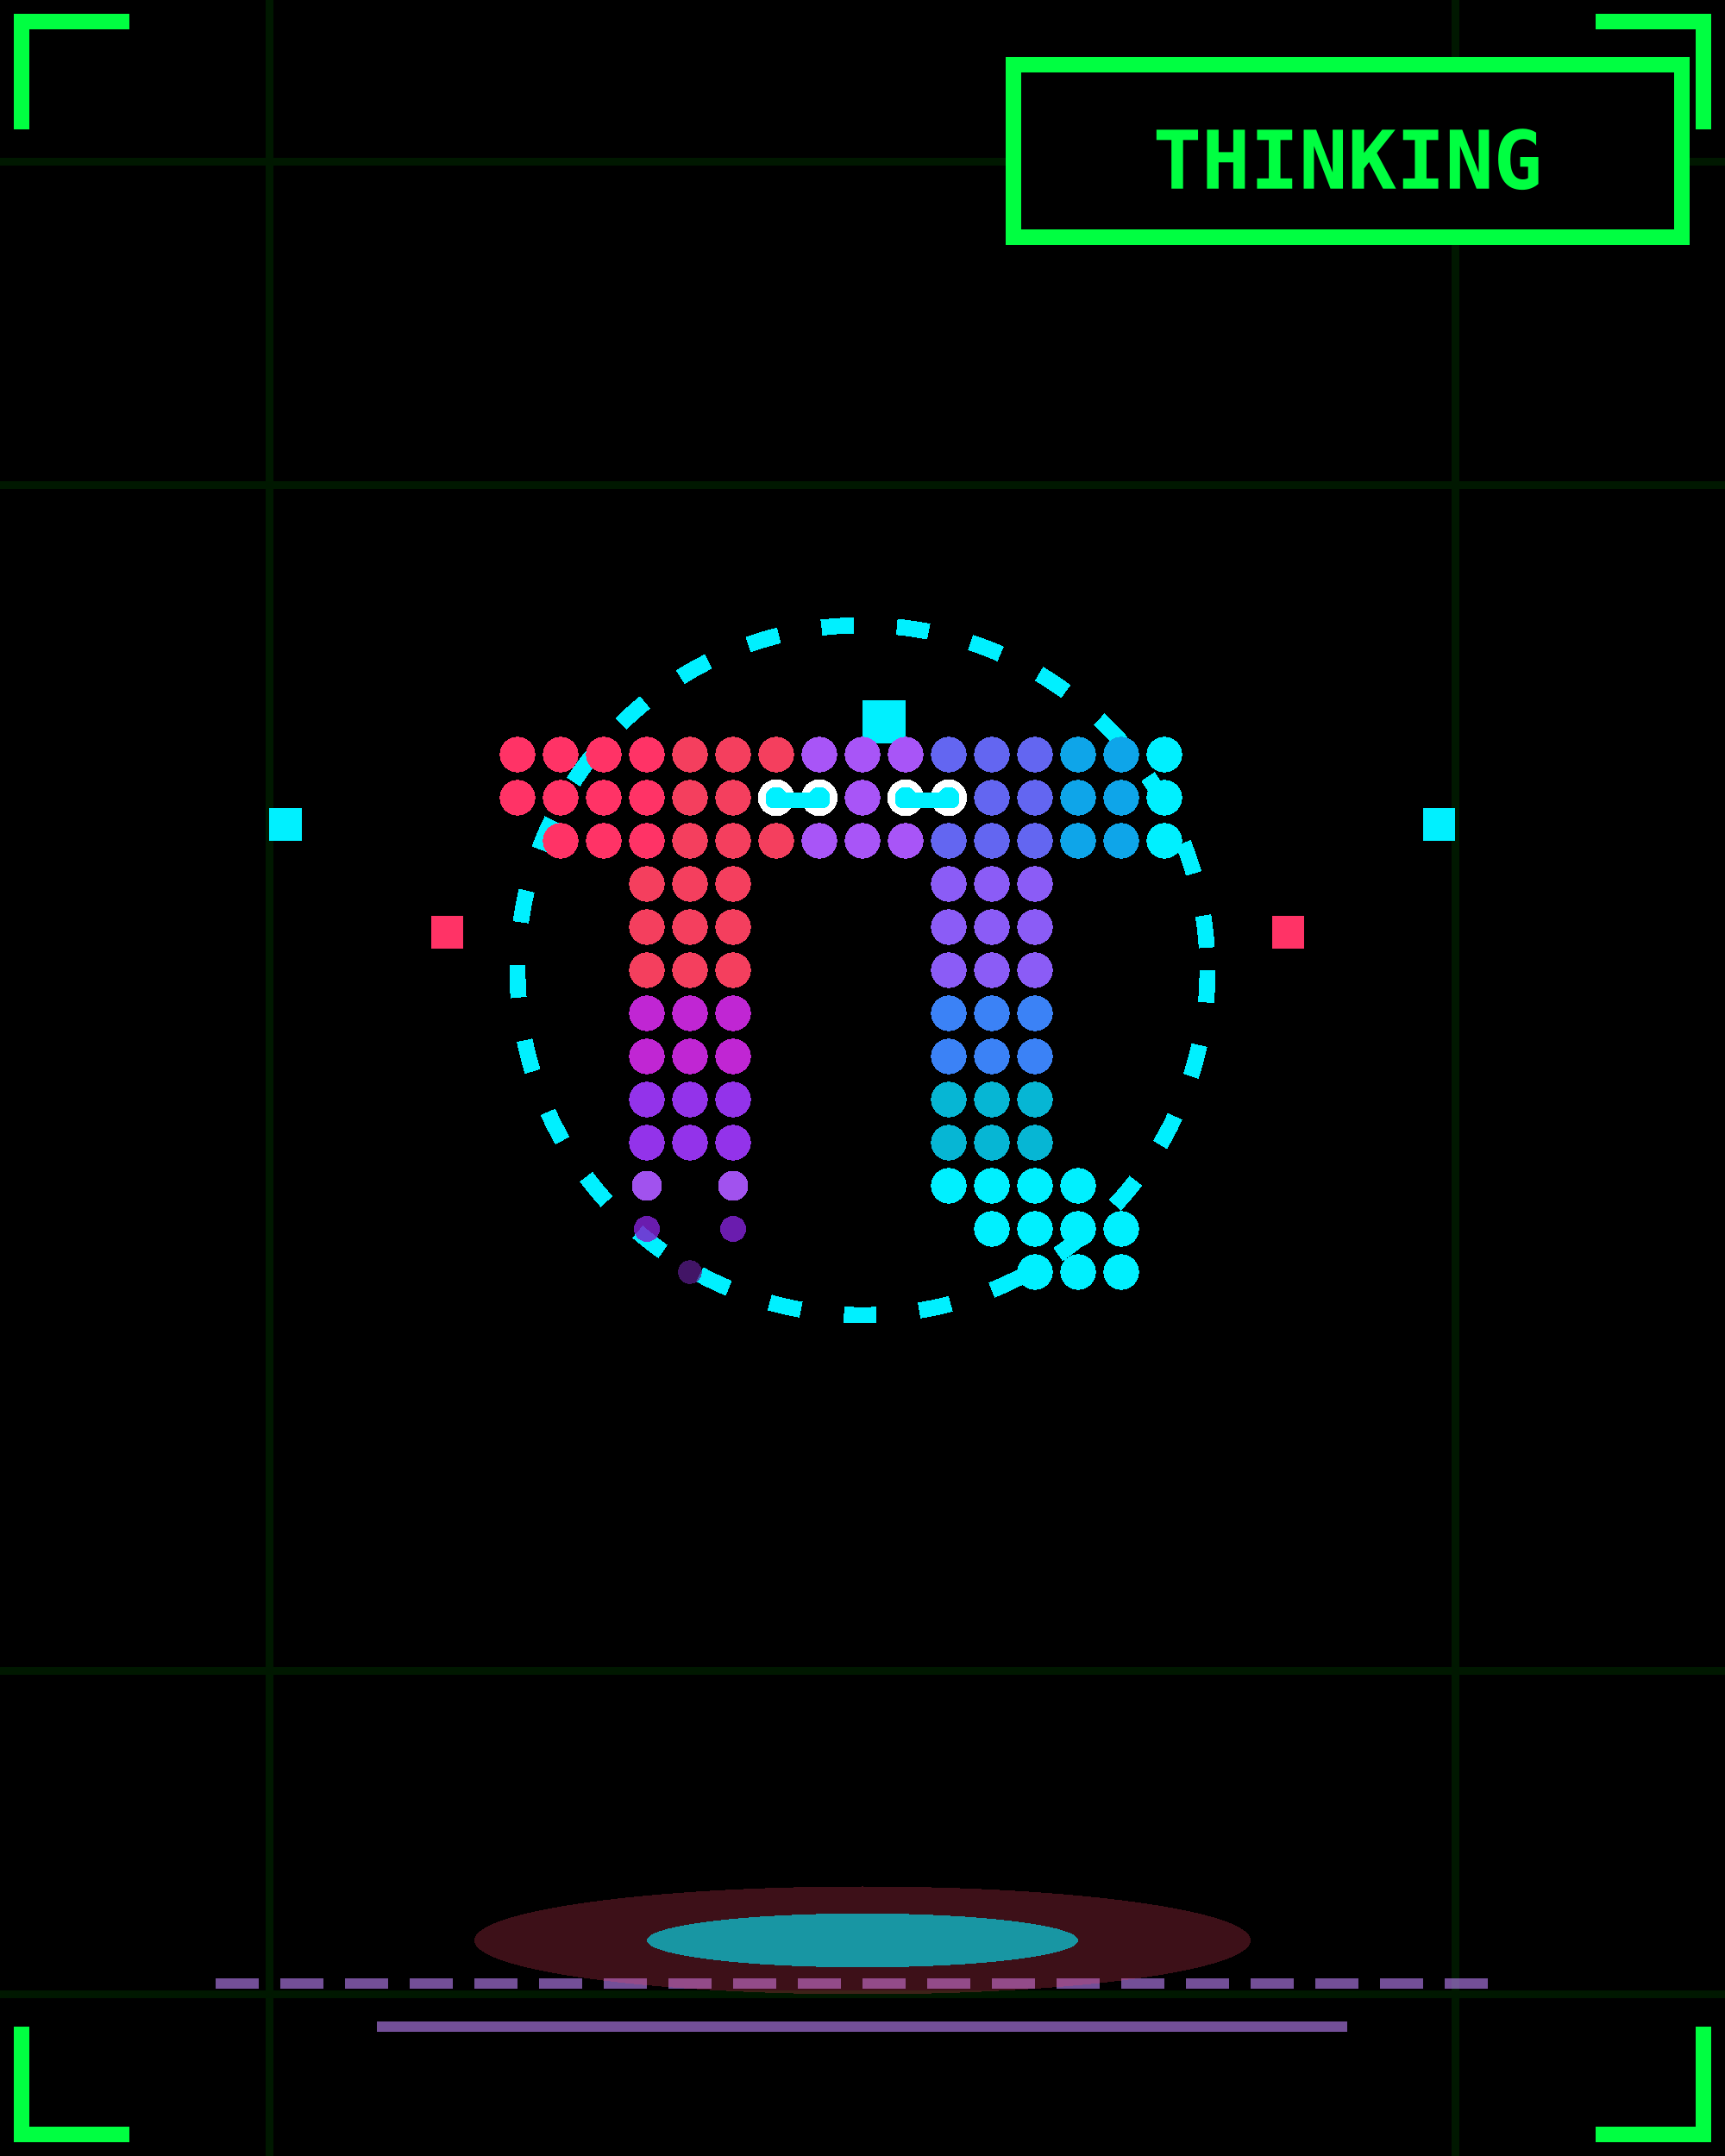
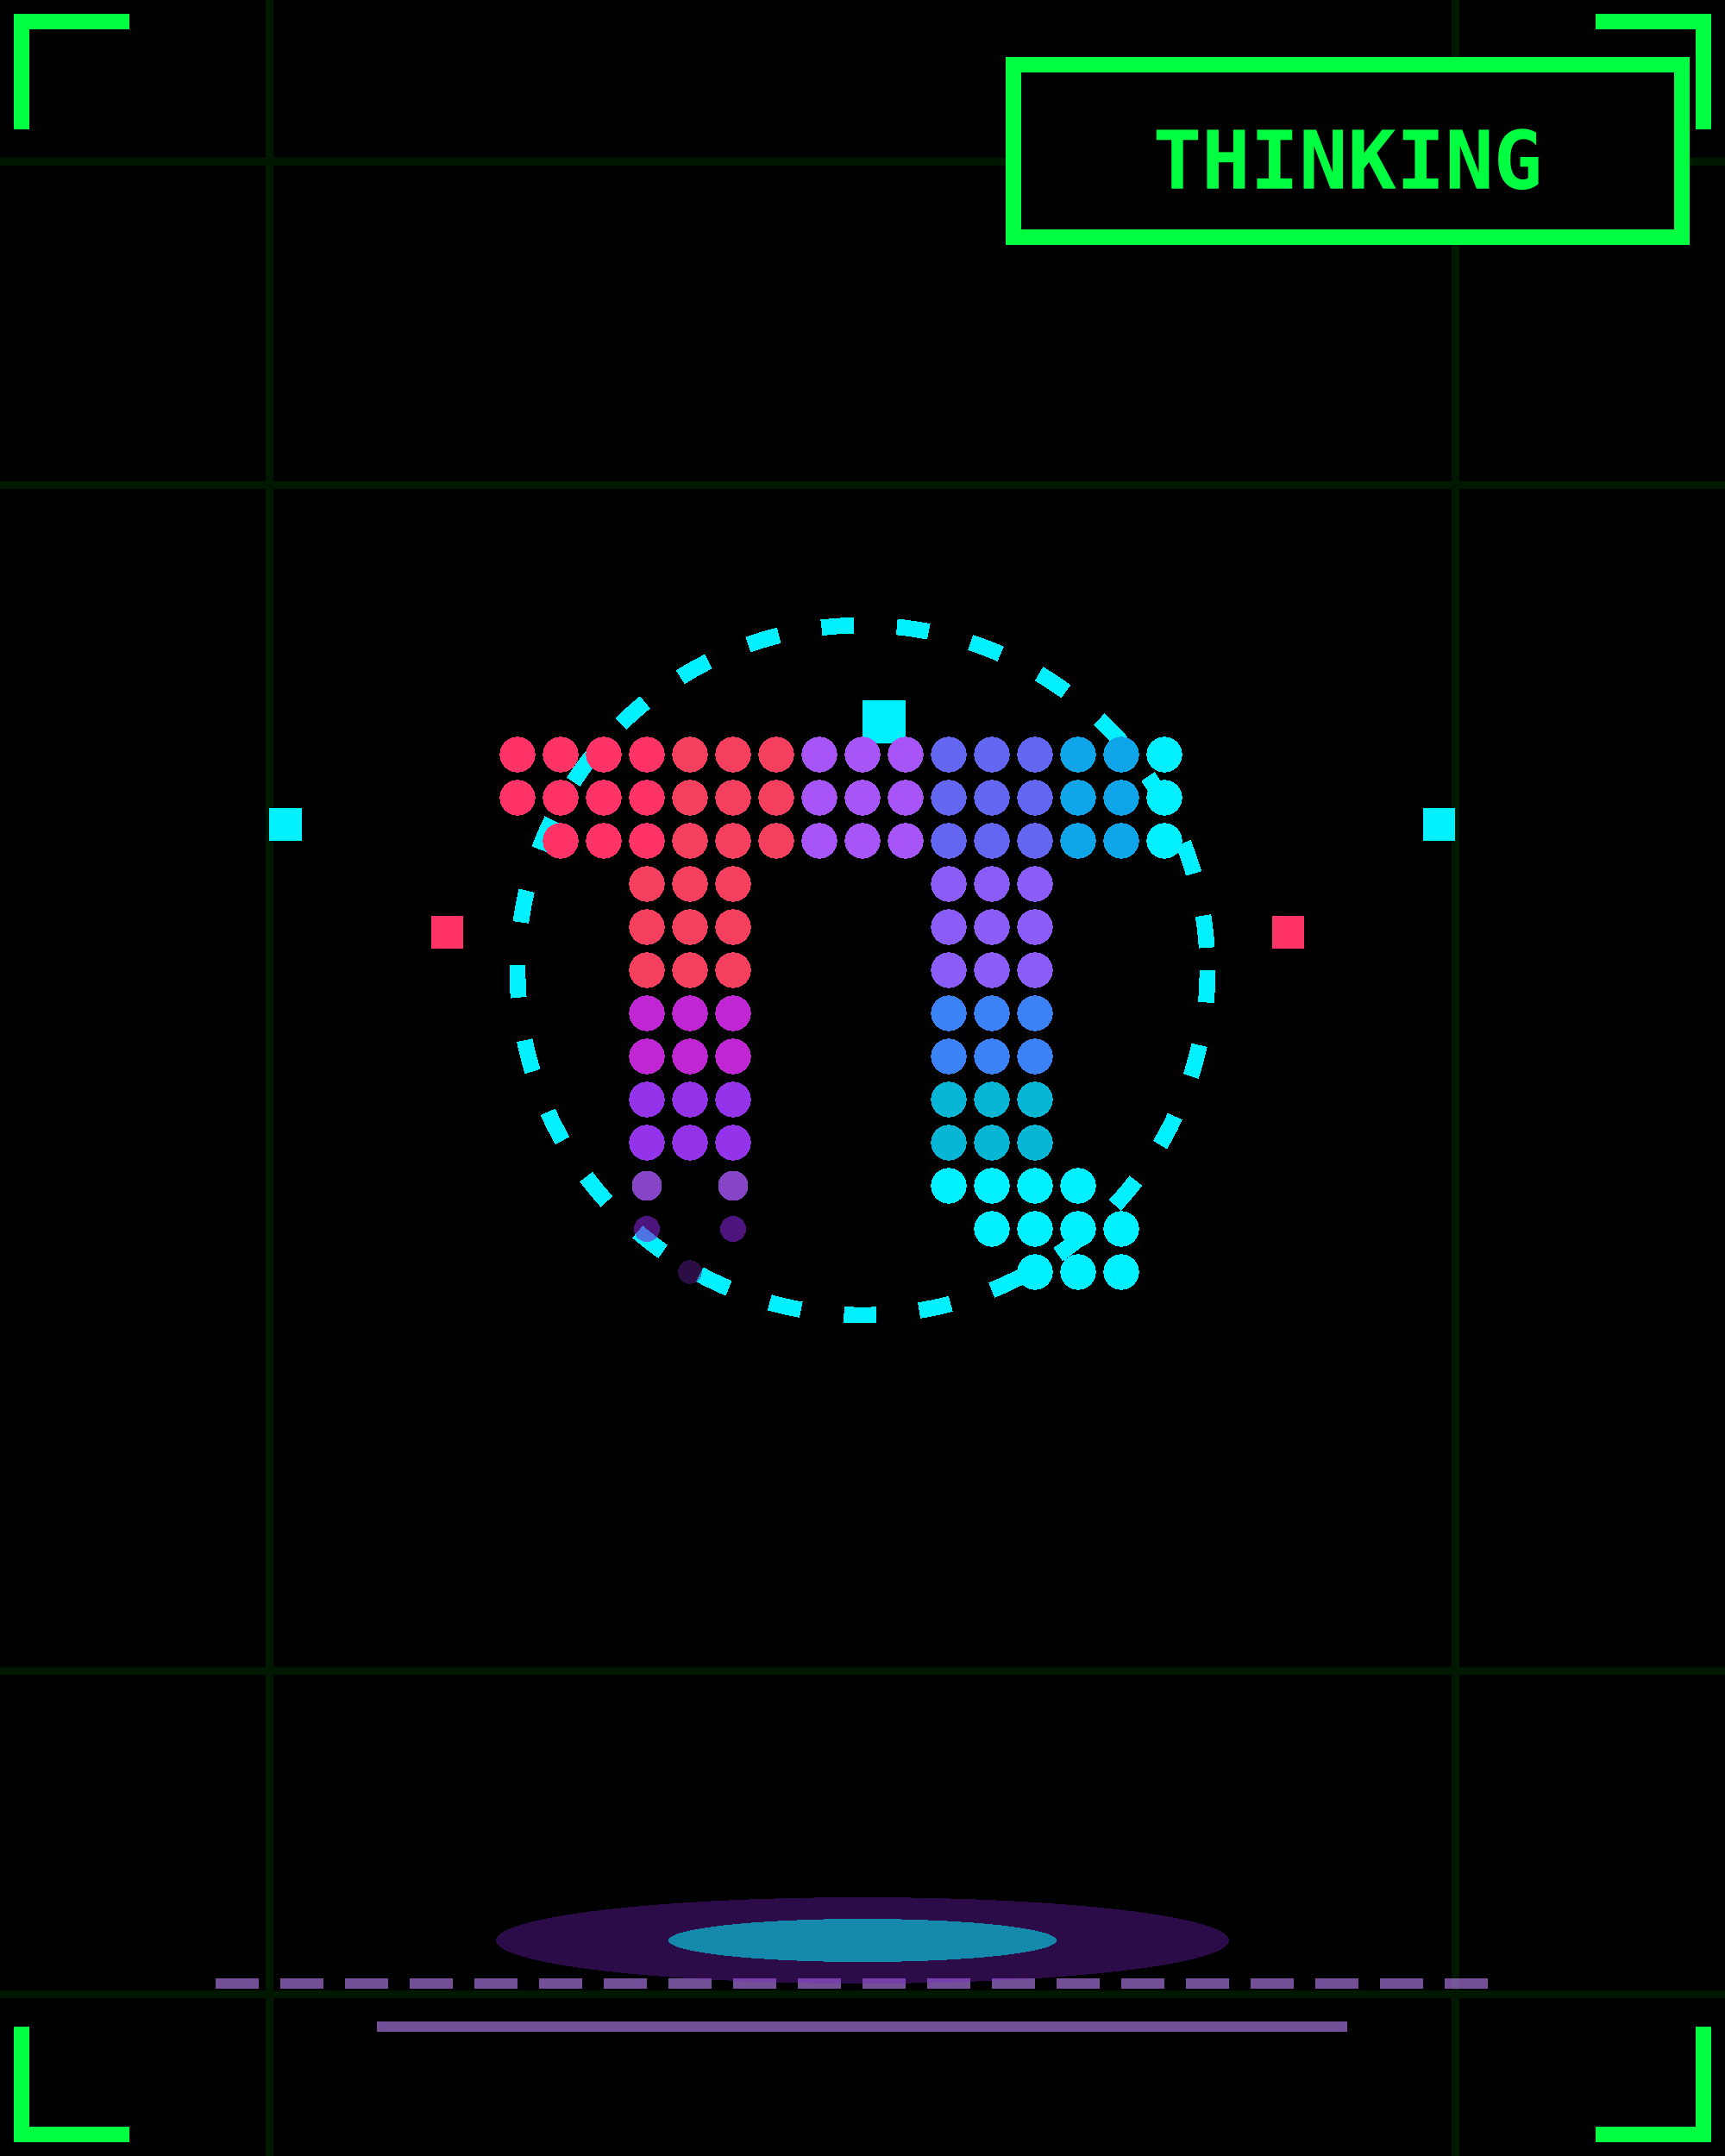
<svg xmlns="http://www.w3.org/2000/svg" viewBox="0 0 160 200" width="100%" height="100%" preserveAspectRatio="none" shape-rendering="crispEdges">
  <defs>
    <linearGradient id="piCrossbarGrad" x1="0%" y1="0%" x2="100%" y2="0%">
      <stop offset="0%" stop-color="#ff3366" />
      <stop offset="25%" stop-color="#f43f5e" />
      <stop offset="55%" stop-color="#9333ea" />
      <stop offset="85%" stop-color="#3b82f6" />
      <stop offset="100%" stop-color="#00f0ff" />
    </linearGradient>
    <linearGradient id="piLeftLegGrad" x1="0%" y1="0%" x2="0%" y2="100%">
      <stop offset="0%" stop-color="#f43f5e" />
      <stop offset="45%" stop-color="#c026d3" />
      <stop offset="85%" stop-color="#7e22ce" />
      <stop offset="100%" stop-color="#4c1d95" />
    </linearGradient>
    <linearGradient id="piRightLegGrad" x1="0%" y1="0%" x2="50%" y2="100%">
      <stop offset="0%" stop-color="#9333ea" />
      <stop offset="35%" stop-color="#4f46e5" />
      <stop offset="70%" stop-color="#0284c7" />
      <stop offset="100%" stop-color="#00f0ff" />
    </linearGradient>
    <pattern id="piHalftone" x="0" y="0" width="3" height="3" patternUnits="userSpaceOnUse">
      <rect width="3" height="3" fill="#2e1065" />
      <rect x="0" y="0" width="1.2" height="1.2" fill="#c084fc" />
      <rect x="1.5" y="1.5" width="1.2" height="1.2" fill="#e879f9" />
    </pattern>
  </defs>
  <style>
    @keyframes psychicPulse { 0% { transform: scale(0.6); opacity: 0.8; } 50% { opacity: 0.3; } 100% { transform: scale(1.6); opacity: 0; } }
    @keyframes levitateFloat { 0%, 100% { transform: translateY(0px); } 50% { transform: translateY(-6px); } }
    @keyframes thoughtParticle1 { 0% { transform: translateY(0px); opacity: 0; } 40% { opacity: 1; } 100% { transform: translateY(-70px); opacity: 0; } }
    @keyframes thoughtParticle2 { 0% { transform: translateY(0px); opacity: 0; } 40% { opacity: 1; } 100% { transform: translateY(-70px); opacity: 0; } }

    .mascot-thinking { animation: levitateFloat 2s steps(4) infinite; transform-origin: 80px 100px; }
    .psychic-1 { animation: psychicPulse 1.8s steps(4) infinite; transform-origin: 80px 90px; }
    .psychic-2 { animation: psychicPulse 1.8s steps(4) infinite 0.9s; transform-origin: 80px 90px; }
    .tp-1 { animation: thoughtParticle1 2.2s steps(6) infinite; }
    .tp-2 { animation: thoughtParticle2 2.6s steps(6) infinite 1.1s; }
  </style>
  <rect width="160" height="200" fill="#000000" />
  <g stroke="#003b00" stroke-width="0.75" opacity="0.4">
    <line x1="0" y1="15" x2="160" y2="15" />
    <line x1="0" y1="45" x2="160" y2="45" />
    <line x1="0" y1="155" x2="160" y2="155" />
    <line x1="0" y1="185" x2="160" y2="185" />
    <line x1="25" y1="0" x2="25" y2="200" />
    <line x1="135" y1="0" x2="135" y2="200" />
  </g>
  <g stroke="#00ff41" stroke-width="1.5" fill="none">
    <path d="M2,12 L2,2 L12,2" />
    <path d="M158,12 L158,2 L148,2" />
    <path d="M2,188 L2,198 L12,198" />
    <path d="M158,188 L158,198 L148,198" />
  </g>
  <g transform="translate(94, 6)">
    <rect width="62" height="16" fill="#000000" stroke="#00ff41" stroke-width="1.5" />
    <text x="31" y="11.5" font-family="'Fira Code', monospace" font-size="7.5" font-weight="900" fill="#00ff41" text-anchor="middle">THINKING</text>
  </g>
  <g fill="none" stroke-width="1.5" stroke-dasharray="3,4">
    <circle cx="80" cy="90" r="32" stroke="#ff3366" class="psychic-1" />
    <circle cx="80" cy="90" r="32" stroke="#00f0ff" class="psychic-2" />
  </g>
  <g class="tp-1" fill="#00f0ff" transform="translate(0, 75)">
    <rect x="25" y="0" width="3" height="3" />
    <rect x="132" y="0" width="3" height="3" />
    <rect x="80" y="-10" width="4" height="4" />
  </g>
  <g class="tp-2" fill="#ff3366" transform="translate(0, 85)">
    <rect x="40" y="0" width="3" height="3" />
    <rect x="118" y="0" width="3" height="3" />
  </g>
  <g opacity="0.6" stroke="#c084fc" stroke-width="1">
    <line x1="20" y1="184" x2="140" y2="184" stroke-dasharray="4,2" />
    <line x1="35" y1="188" x2="125" y2="188" />
  </g>
-   <ellipse cx="80" cy="180" rx="36" ry="5" fill="#f43f5e" opacity="0.25" />
-   <ellipse cx="80" cy="180" rx="20" ry="2.5" fill="#00f0ff" opacity="0.6" />
+   <ellipse cx="80" cy="180" rx="34" ry="4" fill="#7e22ce" opacity="0.35" />
+   <ellipse cx="80" cy="180" rx="18" ry="2" fill="#00f0ff" opacity="0.55" />
  <g class="mascot-thinking">
-     <g class="eye-open">
-       <circle cx="48" cy="70" r="1.65" fill="#ff3366" />
-       <circle cx="48" cy="74" r="1.65" fill="#ff3366" />
-       <circle cx="52" cy="70" r="1.65" fill="#ff3366" />
-       <circle cx="52" cy="74" r="1.65" fill="#ff3366" />
-       <circle cx="52" cy="78" r="1.65" fill="#ff3366" />
-       <circle cx="56" cy="70" r="1.65" fill="#ff3366" />
-       <circle cx="56" cy="74" r="1.65" fill="#ff3366" />
-       <circle cx="56" cy="78" r="1.65" fill="#ff3366" />
-       <circle cx="60" cy="70" r="1.65" fill="#ff3366" />
-       <circle cx="60" cy="74" r="1.65" fill="#ff3366" />
-       <circle cx="60" cy="78" r="1.65" fill="#ff3366" />
-       <circle cx="64" cy="70" r="1.65" fill="#f43f5e" />
-       <circle cx="64" cy="74" r="1.65" fill="#f43f5e" />
-       <circle cx="64" cy="78" r="1.65" fill="#f43f5e" />
-       <circle cx="68" cy="70" r="1.65" fill="#f43f5e" />
-       <circle cx="68" cy="74" r="1.65" fill="#f43f5e" />
-       <circle cx="68" cy="78" r="1.65" fill="#f43f5e" />
-       <circle cx="72" cy="70" r="1.65" fill="#f43f5e" />
-       <circle cx="72" cy="78" r="1.65" fill="#f43f5e" />
-       <circle cx="76" cy="70" r="1.65" fill="#a855f7" />
-       <circle cx="76" cy="78" r="1.65" fill="#a855f7" />
-       <circle cx="80" cy="70" r="1.65" fill="#a855f7" />
-       <circle cx="80" cy="74" r="1.65" fill="#a855f7" />
-       <circle cx="80" cy="78" r="1.65" fill="#a855f7" />
-       <circle cx="84" cy="70" r="1.65" fill="#a855f7" />
-       <circle cx="84" cy="78" r="1.65" fill="#a855f7" />
-       <circle cx="88" cy="70" r="1.65" fill="#6366f1" />
-       <circle cx="88" cy="78" r="1.65" fill="#6366f1" />
-       <circle cx="92" cy="70" r="1.65" fill="#6366f1" />
-       <circle cx="92" cy="74" r="1.65" fill="#6366f1" />
-       <circle cx="92" cy="78" r="1.65" fill="#6366f1" />
-       <circle cx="96" cy="70" r="1.65" fill="#6366f1" />
-       <circle cx="96" cy="74" r="1.65" fill="#6366f1" />
-       <circle cx="96" cy="78" r="1.65" fill="#6366f1" />
-       <circle cx="100" cy="70" r="1.65" fill="#0ea5e9" />
-       <circle cx="100" cy="74" r="1.65" fill="#0ea5e9" />
-       <circle cx="100" cy="78" r="1.65" fill="#0ea5e9" />
-       <circle cx="104" cy="70" r="1.65" fill="#0ea5e9" />
-       <circle cx="104" cy="74" r="1.65" fill="#0ea5e9" />
-       <circle cx="104" cy="78" r="1.65" fill="#0ea5e9" />
-       <circle cx="108" cy="70" r="1.65" fill="#00f0ff" />
-       <circle cx="108" cy="74" r="1.65" fill="#00f0ff" />
-       <circle cx="108" cy="78" r="1.65" fill="#00f0ff" />
-       <circle cx="60" cy="82" r="1.65" fill="#f43f5e" />
-       <circle cx="64" cy="82" r="1.65" fill="#f43f5e" />
-       <circle cx="68" cy="82" r="1.65" fill="#f43f5e" />
-       <circle cx="60" cy="86" r="1.65" fill="#f43f5e" />
-       <circle cx="64" cy="86" r="1.65" fill="#f43f5e" />
-       <circle cx="68" cy="86" r="1.65" fill="#f43f5e" />
-       <circle cx="60" cy="90" r="1.65" fill="#f43f5e" />
-       <circle cx="64" cy="90" r="1.65" fill="#f43f5e" />
-       <circle cx="68" cy="90" r="1.65" fill="#f43f5e" />
-       <circle cx="60" cy="94" r="1.65" fill="#c026d3" />
-       <circle cx="64" cy="94" r="1.65" fill="#c026d3" />
-       <circle cx="68" cy="94" r="1.65" fill="#c026d3" />
-       <circle cx="60" cy="98" r="1.65" fill="#c026d3" />
-       <circle cx="64" cy="98" r="1.65" fill="#c026d3" />
-       <circle cx="68" cy="98" r="1.65" fill="#c026d3" />
-       <circle cx="60" cy="102" r="1.65" fill="#9333ea" />
-       <circle cx="64" cy="102" r="1.65" fill="#9333ea" />
-       <circle cx="68" cy="102" r="1.65" fill="#9333ea" />
-       <circle cx="60" cy="106" r="1.65" fill="#9333ea" />
-       <circle cx="64" cy="106" r="1.65" fill="#9333ea" />
-       <circle cx="68" cy="106" r="1.65" fill="#9333ea" />
-       <circle cx="60" cy="110" r="1.4" fill="#a855f7" opacity="0.8" />
-       <circle cx="68" cy="110" r="1.4" fill="#a855f7" opacity="0.8" />
-       <circle cx="60" cy="114" r="1.2" fill="#7e22ce" opacity="0.6" />
-       <circle cx="68" cy="114" r="1.2" fill="#7e22ce" opacity="0.6" />
-       <circle cx="64" cy="118" r="1.1" fill="#581c87" opacity="0.5" />
-       <circle cx="88" cy="82" r="1.65" fill="#8b5cf6" />
-       <circle cx="92" cy="82" r="1.65" fill="#8b5cf6" />
-       <circle cx="96" cy="82" r="1.65" fill="#8b5cf6" />
-       <circle cx="88" cy="86" r="1.65" fill="#8b5cf6" />
-       <circle cx="92" cy="86" r="1.65" fill="#8b5cf6" />
-       <circle cx="96" cy="86" r="1.65" fill="#8b5cf6" />
-       <circle cx="88" cy="90" r="1.65" fill="#8b5cf6" />
-       <circle cx="92" cy="90" r="1.65" fill="#8b5cf6" />
-       <circle cx="96" cy="90" r="1.65" fill="#8b5cf6" />
-       <circle cx="88" cy="94" r="1.65" fill="#3b82f6" />
-       <circle cx="92" cy="94" r="1.65" fill="#3b82f6" />
-       <circle cx="96" cy="94" r="1.65" fill="#3b82f6" />
-       <circle cx="88" cy="98" r="1.65" fill="#3b82f6" />
-       <circle cx="92" cy="98" r="1.65" fill="#3b82f6" />
-       <circle cx="96" cy="98" r="1.65" fill="#3b82f6" />
-       <circle cx="88" cy="102" r="1.65" fill="#06b6d4" />
-       <circle cx="92" cy="102" r="1.65" fill="#06b6d4" />
-       <circle cx="96" cy="102" r="1.65" fill="#06b6d4" />
-       <circle cx="88" cy="106" r="1.65" fill="#06b6d4" />
-       <circle cx="92" cy="106" r="1.65" fill="#06b6d4" />
-       <circle cx="96" cy="106" r="1.65" fill="#06b6d4" />
-       <circle cx="88" cy="110" r="1.65" fill="#00f0ff" />
-       <circle cx="92" cy="110" r="1.65" fill="#00f0ff" />
-       <circle cx="96" cy="110" r="1.65" fill="#00f0ff" />
-       <circle cx="100" cy="110" r="1.65" fill="#00f0ff" />
-       <circle cx="92" cy="114" r="1.65" fill="#00f0ff" />
-       <circle cx="96" cy="114" r="1.65" fill="#00f0ff" />
-       <circle cx="100" cy="114" r="1.65" fill="#00f0ff" />
-       <circle cx="104" cy="114" r="1.65" fill="#00f0ff" />
-       <circle cx="96" cy="118" r="1.65" fill="#00f0ff" />
-       <circle cx="100" cy="118" r="1.65" fill="#00f0ff" />
-       <circle cx="104" cy="118" r="1.65" fill="#00f0ff" />
-       <circle cx="72" cy="74" r="1.7" fill="#ffffff" />
-       <circle cx="72" cy="74" r="1" fill="#00f0ff" />
-       <circle cx="76" cy="74" r="1.7" fill="#ffffff" />
-       <circle cx="76" cy="74" r="1" fill="#00f0ff" />
-       <circle cx="84" cy="74" r="1.7" fill="#ffffff" />
-       <circle cx="84" cy="74" r="1" fill="#00f0ff" />
-       <circle cx="88" cy="74" r="1.7" fill="#ffffff" />
-       <circle cx="88" cy="74" r="1" fill="#00f0ff" />
-     </g>
-     <g class="eye-closed">
-       <circle cx="48" cy="70" r="1.65" fill="#ff3366" />
-       <circle cx="48" cy="74" r="1.65" fill="#ff3366" />
-       <circle cx="52" cy="70" r="1.65" fill="#ff3366" />
-       <circle cx="52" cy="74" r="1.65" fill="#ff3366" />
-       <circle cx="52" cy="78" r="1.65" fill="#ff3366" />
-       <circle cx="56" cy="70" r="1.65" fill="#ff3366" />
-       <circle cx="56" cy="74" r="1.65" fill="#ff3366" />
-       <circle cx="56" cy="78" r="1.65" fill="#ff3366" />
-       <circle cx="60" cy="70" r="1.65" fill="#ff3366" />
-       <circle cx="60" cy="74" r="1.65" fill="#ff3366" />
-       <circle cx="60" cy="78" r="1.65" fill="#ff3366" />
-       <circle cx="64" cy="70" r="1.65" fill="#f43f5e" />
-       <circle cx="64" cy="74" r="1.65" fill="#f43f5e" />
-       <circle cx="64" cy="78" r="1.65" fill="#f43f5e" />
-       <circle cx="68" cy="70" r="1.65" fill="#f43f5e" />
-       <circle cx="68" cy="74" r="1.65" fill="#f43f5e" />
-       <circle cx="68" cy="78" r="1.65" fill="#f43f5e" />
-       <circle cx="72" cy="70" r="1.65" fill="#f43f5e" />
-       <circle cx="72" cy="78" r="1.65" fill="#f43f5e" />
-       <circle cx="76" cy="70" r="1.65" fill="#a855f7" />
-       <circle cx="76" cy="78" r="1.65" fill="#a855f7" />
-       <circle cx="80" cy="70" r="1.65" fill="#a855f7" />
-       <circle cx="80" cy="74" r="1.65" fill="#a855f7" />
-       <circle cx="80" cy="78" r="1.65" fill="#a855f7" />
-       <circle cx="84" cy="70" r="1.65" fill="#a855f7" />
-       <circle cx="84" cy="78" r="1.65" fill="#a855f7" />
-       <circle cx="88" cy="70" r="1.65" fill="#6366f1" />
-       <circle cx="88" cy="78" r="1.65" fill="#6366f1" />
-       <circle cx="92" cy="70" r="1.65" fill="#6366f1" />
-       <circle cx="92" cy="74" r="1.65" fill="#6366f1" />
-       <circle cx="92" cy="78" r="1.65" fill="#6366f1" />
-       <circle cx="96" cy="70" r="1.65" fill="#6366f1" />
-       <circle cx="96" cy="74" r="1.65" fill="#6366f1" />
-       <circle cx="96" cy="78" r="1.65" fill="#6366f1" />
-       <circle cx="100" cy="70" r="1.65" fill="#0ea5e9" />
-       <circle cx="100" cy="74" r="1.65" fill="#0ea5e9" />
-       <circle cx="100" cy="78" r="1.65" fill="#0ea5e9" />
-       <circle cx="104" cy="70" r="1.65" fill="#0ea5e9" />
-       <circle cx="104" cy="74" r="1.65" fill="#0ea5e9" />
-       <circle cx="104" cy="78" r="1.65" fill="#0ea5e9" />
-       <circle cx="108" cy="70" r="1.65" fill="#00f0ff" />
-       <circle cx="108" cy="74" r="1.65" fill="#00f0ff" />
-       <circle cx="108" cy="78" r="1.65" fill="#00f0ff" />
-       <circle cx="60" cy="82" r="1.65" fill="#f43f5e" />
-       <circle cx="64" cy="82" r="1.65" fill="#f43f5e" />
-       <circle cx="68" cy="82" r="1.65" fill="#f43f5e" />
-       <circle cx="60" cy="86" r="1.65" fill="#f43f5e" />
-       <circle cx="64" cy="86" r="1.65" fill="#f43f5e" />
-       <circle cx="68" cy="86" r="1.65" fill="#f43f5e" />
-       <circle cx="60" cy="90" r="1.65" fill="#f43f5e" />
-       <circle cx="64" cy="90" r="1.65" fill="#f43f5e" />
-       <circle cx="68" cy="90" r="1.65" fill="#f43f5e" />
-       <circle cx="60" cy="94" r="1.65" fill="#c026d3" />
-       <circle cx="64" cy="94" r="1.65" fill="#c026d3" />
-       <circle cx="68" cy="94" r="1.65" fill="#c026d3" />
-       <circle cx="60" cy="98" r="1.65" fill="#c026d3" />
-       <circle cx="64" cy="98" r="1.65" fill="#c026d3" />
-       <circle cx="68" cy="98" r="1.65" fill="#c026d3" />
-       <circle cx="60" cy="102" r="1.65" fill="#9333ea" />
-       <circle cx="64" cy="102" r="1.65" fill="#9333ea" />
-       <circle cx="68" cy="102" r="1.65" fill="#9333ea" />
-       <circle cx="60" cy="106" r="1.65" fill="#9333ea" />
-       <circle cx="64" cy="106" r="1.65" fill="#9333ea" />
-       <circle cx="68" cy="106" r="1.65" fill="#9333ea" />
-       <circle cx="60" cy="110" r="1.4" fill="#a855f7" opacity="0.8" />
-       <circle cx="68" cy="110" r="1.4" fill="#a855f7" opacity="0.8" />
-       <circle cx="60" cy="114" r="1.2" fill="#7e22ce" opacity="0.6" />
-       <circle cx="68" cy="114" r="1.2" fill="#7e22ce" opacity="0.6" />
-       <circle cx="64" cy="118" r="1.1" fill="#581c87" opacity="0.5" />
-       <circle cx="88" cy="82" r="1.65" fill="#8b5cf6" />
-       <circle cx="92" cy="82" r="1.65" fill="#8b5cf6" />
-       <circle cx="96" cy="82" r="1.65" fill="#8b5cf6" />
-       <circle cx="88" cy="86" r="1.65" fill="#8b5cf6" />
-       <circle cx="92" cy="86" r="1.65" fill="#8b5cf6" />
-       <circle cx="96" cy="86" r="1.65" fill="#8b5cf6" />
-       <circle cx="88" cy="90" r="1.65" fill="#8b5cf6" />
-       <circle cx="92" cy="90" r="1.65" fill="#8b5cf6" />
-       <circle cx="96" cy="90" r="1.65" fill="#8b5cf6" />
-       <circle cx="88" cy="94" r="1.65" fill="#3b82f6" />
-       <circle cx="92" cy="94" r="1.65" fill="#3b82f6" />
-       <circle cx="96" cy="94" r="1.65" fill="#3b82f6" />
-       <circle cx="88" cy="98" r="1.65" fill="#3b82f6" />
-       <circle cx="92" cy="98" r="1.65" fill="#3b82f6" />
-       <circle cx="96" cy="98" r="1.65" fill="#3b82f6" />
-       <circle cx="88" cy="102" r="1.65" fill="#06b6d4" />
-       <circle cx="92" cy="102" r="1.65" fill="#06b6d4" />
-       <circle cx="96" cy="102" r="1.65" fill="#06b6d4" />
-       <circle cx="88" cy="106" r="1.65" fill="#06b6d4" />
-       <circle cx="92" cy="106" r="1.65" fill="#06b6d4" />
-       <circle cx="96" cy="106" r="1.65" fill="#06b6d4" />
-       <circle cx="88" cy="110" r="1.65" fill="#00f0ff" />
-       <circle cx="92" cy="110" r="1.65" fill="#00f0ff" />
-       <circle cx="96" cy="110" r="1.65" fill="#00f0ff" />
-       <circle cx="100" cy="110" r="1.65" fill="#00f0ff" />
-       <circle cx="92" cy="114" r="1.65" fill="#00f0ff" />
-       <circle cx="96" cy="114" r="1.65" fill="#00f0ff" />
-       <circle cx="100" cy="114" r="1.65" fill="#00f0ff" />
-       <circle cx="104" cy="114" r="1.65" fill="#00f0ff" />
-       <circle cx="96" cy="118" r="1.65" fill="#00f0ff" />
-       <circle cx="100" cy="118" r="1.65" fill="#00f0ff" />
-       <circle cx="104" cy="118" r="1.65" fill="#00f0ff" />
-       <rect x="71" y="73.5" width="6" height="1.5" fill="#00f0ff" rx="0.75" />
-       <rect x="83" y="73.5" width="6" height="1.5" fill="#00f0ff" rx="0.75" />
-     </g>
+     <circle cx="48" cy="70" r="1.65" fill="#ff3366" />
+     <circle cx="48" cy="74" r="1.65" fill="#ff3366" />
+     <circle cx="52" cy="70" r="1.65" fill="#ff3366" />
+     <circle cx="52" cy="74" r="1.65" fill="#ff3366" />
+     <circle cx="52" cy="78" r="1.65" fill="#ff3366" />
+     <circle cx="56" cy="70" r="1.65" fill="#ff3366" />
+     <circle cx="56" cy="74" r="1.65" fill="#ff3366" />
+     <circle cx="56" cy="78" r="1.65" fill="#ff3366" />
+     <circle cx="60" cy="70" r="1.65" fill="#ff3366" />
+     <circle cx="60" cy="74" r="1.65" fill="#ff3366" />
+     <circle cx="60" cy="78" r="1.65" fill="#ff3366" />
+     <circle cx="64" cy="70" r="1.65" fill="#f43f5e" />
+     <circle cx="64" cy="74" r="1.65" fill="#f43f5e" />
+     <circle cx="64" cy="78" r="1.65" fill="#f43f5e" />
+     <circle cx="68" cy="70" r="1.65" fill="#f43f5e" />
+     <circle cx="68" cy="74" r="1.65" fill="#f43f5e" />
+     <circle cx="68" cy="78" r="1.65" fill="#f43f5e" />
+     <circle cx="72" cy="70" r="1.65" fill="#f43f5e" />
+     <circle cx="72" cy="74" r="1.65" fill="#f43f5e" />
+     <circle cx="72" cy="78" r="1.65" fill="#f43f5e" />
+     <circle cx="76" cy="70" r="1.65" fill="#a855f7" />
+     <circle cx="76" cy="74" r="1.65" fill="#a855f7" />
+     <circle cx="76" cy="78" r="1.65" fill="#a855f7" />
+     <circle cx="80" cy="70" r="1.65" fill="#a855f7" />
+     <circle cx="80" cy="74" r="1.65" fill="#a855f7" />
+     <circle cx="80" cy="78" r="1.65" fill="#a855f7" />
+     <circle cx="84" cy="70" r="1.65" fill="#a855f7" />
+     <circle cx="84" cy="74" r="1.65" fill="#a855f7" />
+     <circle cx="84" cy="78" r="1.65" fill="#a855f7" />
+     <circle cx="88" cy="70" r="1.65" fill="#6366f1" />
+     <circle cx="88" cy="74" r="1.65" fill="#6366f1" />
+     <circle cx="88" cy="78" r="1.65" fill="#6366f1" />
+     <circle cx="92" cy="70" r="1.65" fill="#6366f1" />
+     <circle cx="92" cy="74" r="1.65" fill="#6366f1" />
+     <circle cx="92" cy="78" r="1.65" fill="#6366f1" />
+     <circle cx="96" cy="70" r="1.65" fill="#6366f1" />
+     <circle cx="96" cy="74" r="1.65" fill="#6366f1" />
+     <circle cx="96" cy="78" r="1.65" fill="#6366f1" />
+     <circle cx="100" cy="70" r="1.65" fill="#0ea5e9" />
+     <circle cx="100" cy="74" r="1.65" fill="#0ea5e9" />
+     <circle cx="100" cy="78" r="1.65" fill="#0ea5e9" />
+     <circle cx="104" cy="70" r="1.65" fill="#0ea5e9" />
+     <circle cx="104" cy="74" r="1.65" fill="#0ea5e9" />
+     <circle cx="104" cy="78" r="1.65" fill="#0ea5e9" />
+     <circle cx="108" cy="70" r="1.65" fill="#00f0ff" />
+     <circle cx="108" cy="74" r="1.65" fill="#00f0ff" />
+     <circle cx="108" cy="78" r="1.65" fill="#00f0ff" />
+     <circle cx="60" cy="82" r="1.65" fill="#f43f5e" />
+     <circle cx="64" cy="82" r="1.65" fill="#f43f5e" />
+     <circle cx="68" cy="82" r="1.65" fill="#f43f5e" />
+     <circle cx="60" cy="86" r="1.65" fill="#f43f5e" />
+     <circle cx="64" cy="86" r="1.65" fill="#f43f5e" />
+     <circle cx="68" cy="86" r="1.65" fill="#f43f5e" />
+     <circle cx="60" cy="90" r="1.65" fill="#f43f5e" />
+     <circle cx="64" cy="90" r="1.65" fill="#f43f5e" />
+     <circle cx="68" cy="90" r="1.65" fill="#f43f5e" />
+     <circle cx="60" cy="94" r="1.65" fill="#c026d3" />
+     <circle cx="64" cy="94" r="1.65" fill="#c026d3" />
+     <circle cx="68" cy="94" r="1.65" fill="#c026d3" />
+     <circle cx="60" cy="98" r="1.65" fill="#c026d3" />
+     <circle cx="64" cy="98" r="1.65" fill="#c026d3" />
+     <circle cx="68" cy="98" r="1.65" fill="#c026d3" />
+     <circle cx="60" cy="102" r="1.65" fill="#9333ea" />
+     <circle cx="64" cy="102" r="1.65" fill="#9333ea" />
+     <circle cx="68" cy="102" r="1.65" fill="#9333ea" />
+     <circle cx="60" cy="106" r="1.65" fill="#9333ea" />
+     <circle cx="64" cy="106" r="1.65" fill="#9333ea" />
+     <circle cx="68" cy="106" r="1.65" fill="#9333ea" />
+     <circle cx="60" cy="110" r="1.4" fill="#a855f7" opacity="0.8" />
+     <circle cx="68" cy="110" r="1.4" fill="#a855f7" opacity="0.8" />
+     <circle cx="60" cy="114" r="1.2" fill="#7e22ce" opacity="0.6" />
+     <circle cx="68" cy="114" r="1.2" fill="#7e22ce" opacity="0.6" />
+     <circle cx="64" cy="118" r="1.1" fill="#581c87" opacity="0.5" />
+     <circle cx="88" cy="82" r="1.65" fill="#8b5cf6" />
+     <circle cx="92" cy="82" r="1.65" fill="#8b5cf6" />
+     <circle cx="96" cy="82" r="1.65" fill="#8b5cf6" />
+     <circle cx="88" cy="86" r="1.65" fill="#8b5cf6" />
+     <circle cx="92" cy="86" r="1.65" fill="#8b5cf6" />
+     <circle cx="96" cy="86" r="1.65" fill="#8b5cf6" />
+     <circle cx="88" cy="90" r="1.65" fill="#8b5cf6" />
+     <circle cx="92" cy="90" r="1.65" fill="#8b5cf6" />
+     <circle cx="96" cy="90" r="1.65" fill="#8b5cf6" />
+     <circle cx="88" cy="94" r="1.65" fill="#3b82f6" />
+     <circle cx="92" cy="94" r="1.65" fill="#3b82f6" />
+     <circle cx="96" cy="94" r="1.65" fill="#3b82f6" />
+     <circle cx="88" cy="98" r="1.65" fill="#3b82f6" />
+     <circle cx="92" cy="98" r="1.65" fill="#3b82f6" />
+     <circle cx="96" cy="98" r="1.65" fill="#3b82f6" />
+     <circle cx="88" cy="102" r="1.65" fill="#06b6d4" />
+     <circle cx="92" cy="102" r="1.65" fill="#06b6d4" />
+     <circle cx="96" cy="102" r="1.65" fill="#06b6d4" />
+     <circle cx="88" cy="106" r="1.65" fill="#06b6d4" />
+     <circle cx="92" cy="106" r="1.65" fill="#06b6d4" />
+     <circle cx="96" cy="106" r="1.65" fill="#06b6d4" />
+     <circle cx="88" cy="110" r="1.65" fill="#00f0ff" />
+     <circle cx="92" cy="110" r="1.65" fill="#00f0ff" />
+     <circle cx="96" cy="110" r="1.65" fill="#00f0ff" />
+     <circle cx="100" cy="110" r="1.65" fill="#00f0ff" />
+     <circle cx="92" cy="114" r="1.65" fill="#00f0ff" />
+     <circle cx="96" cy="114" r="1.65" fill="#00f0ff" />
+     <circle cx="100" cy="114" r="1.65" fill="#00f0ff" />
+     <circle cx="104" cy="114" r="1.65" fill="#00f0ff" />
+     <circle cx="96" cy="118" r="1.65" fill="#00f0ff" />
+     <circle cx="100" cy="118" r="1.65" fill="#00f0ff" />
+     <circle cx="104" cy="118" r="1.65" fill="#00f0ff" />
  </g>
</svg>
